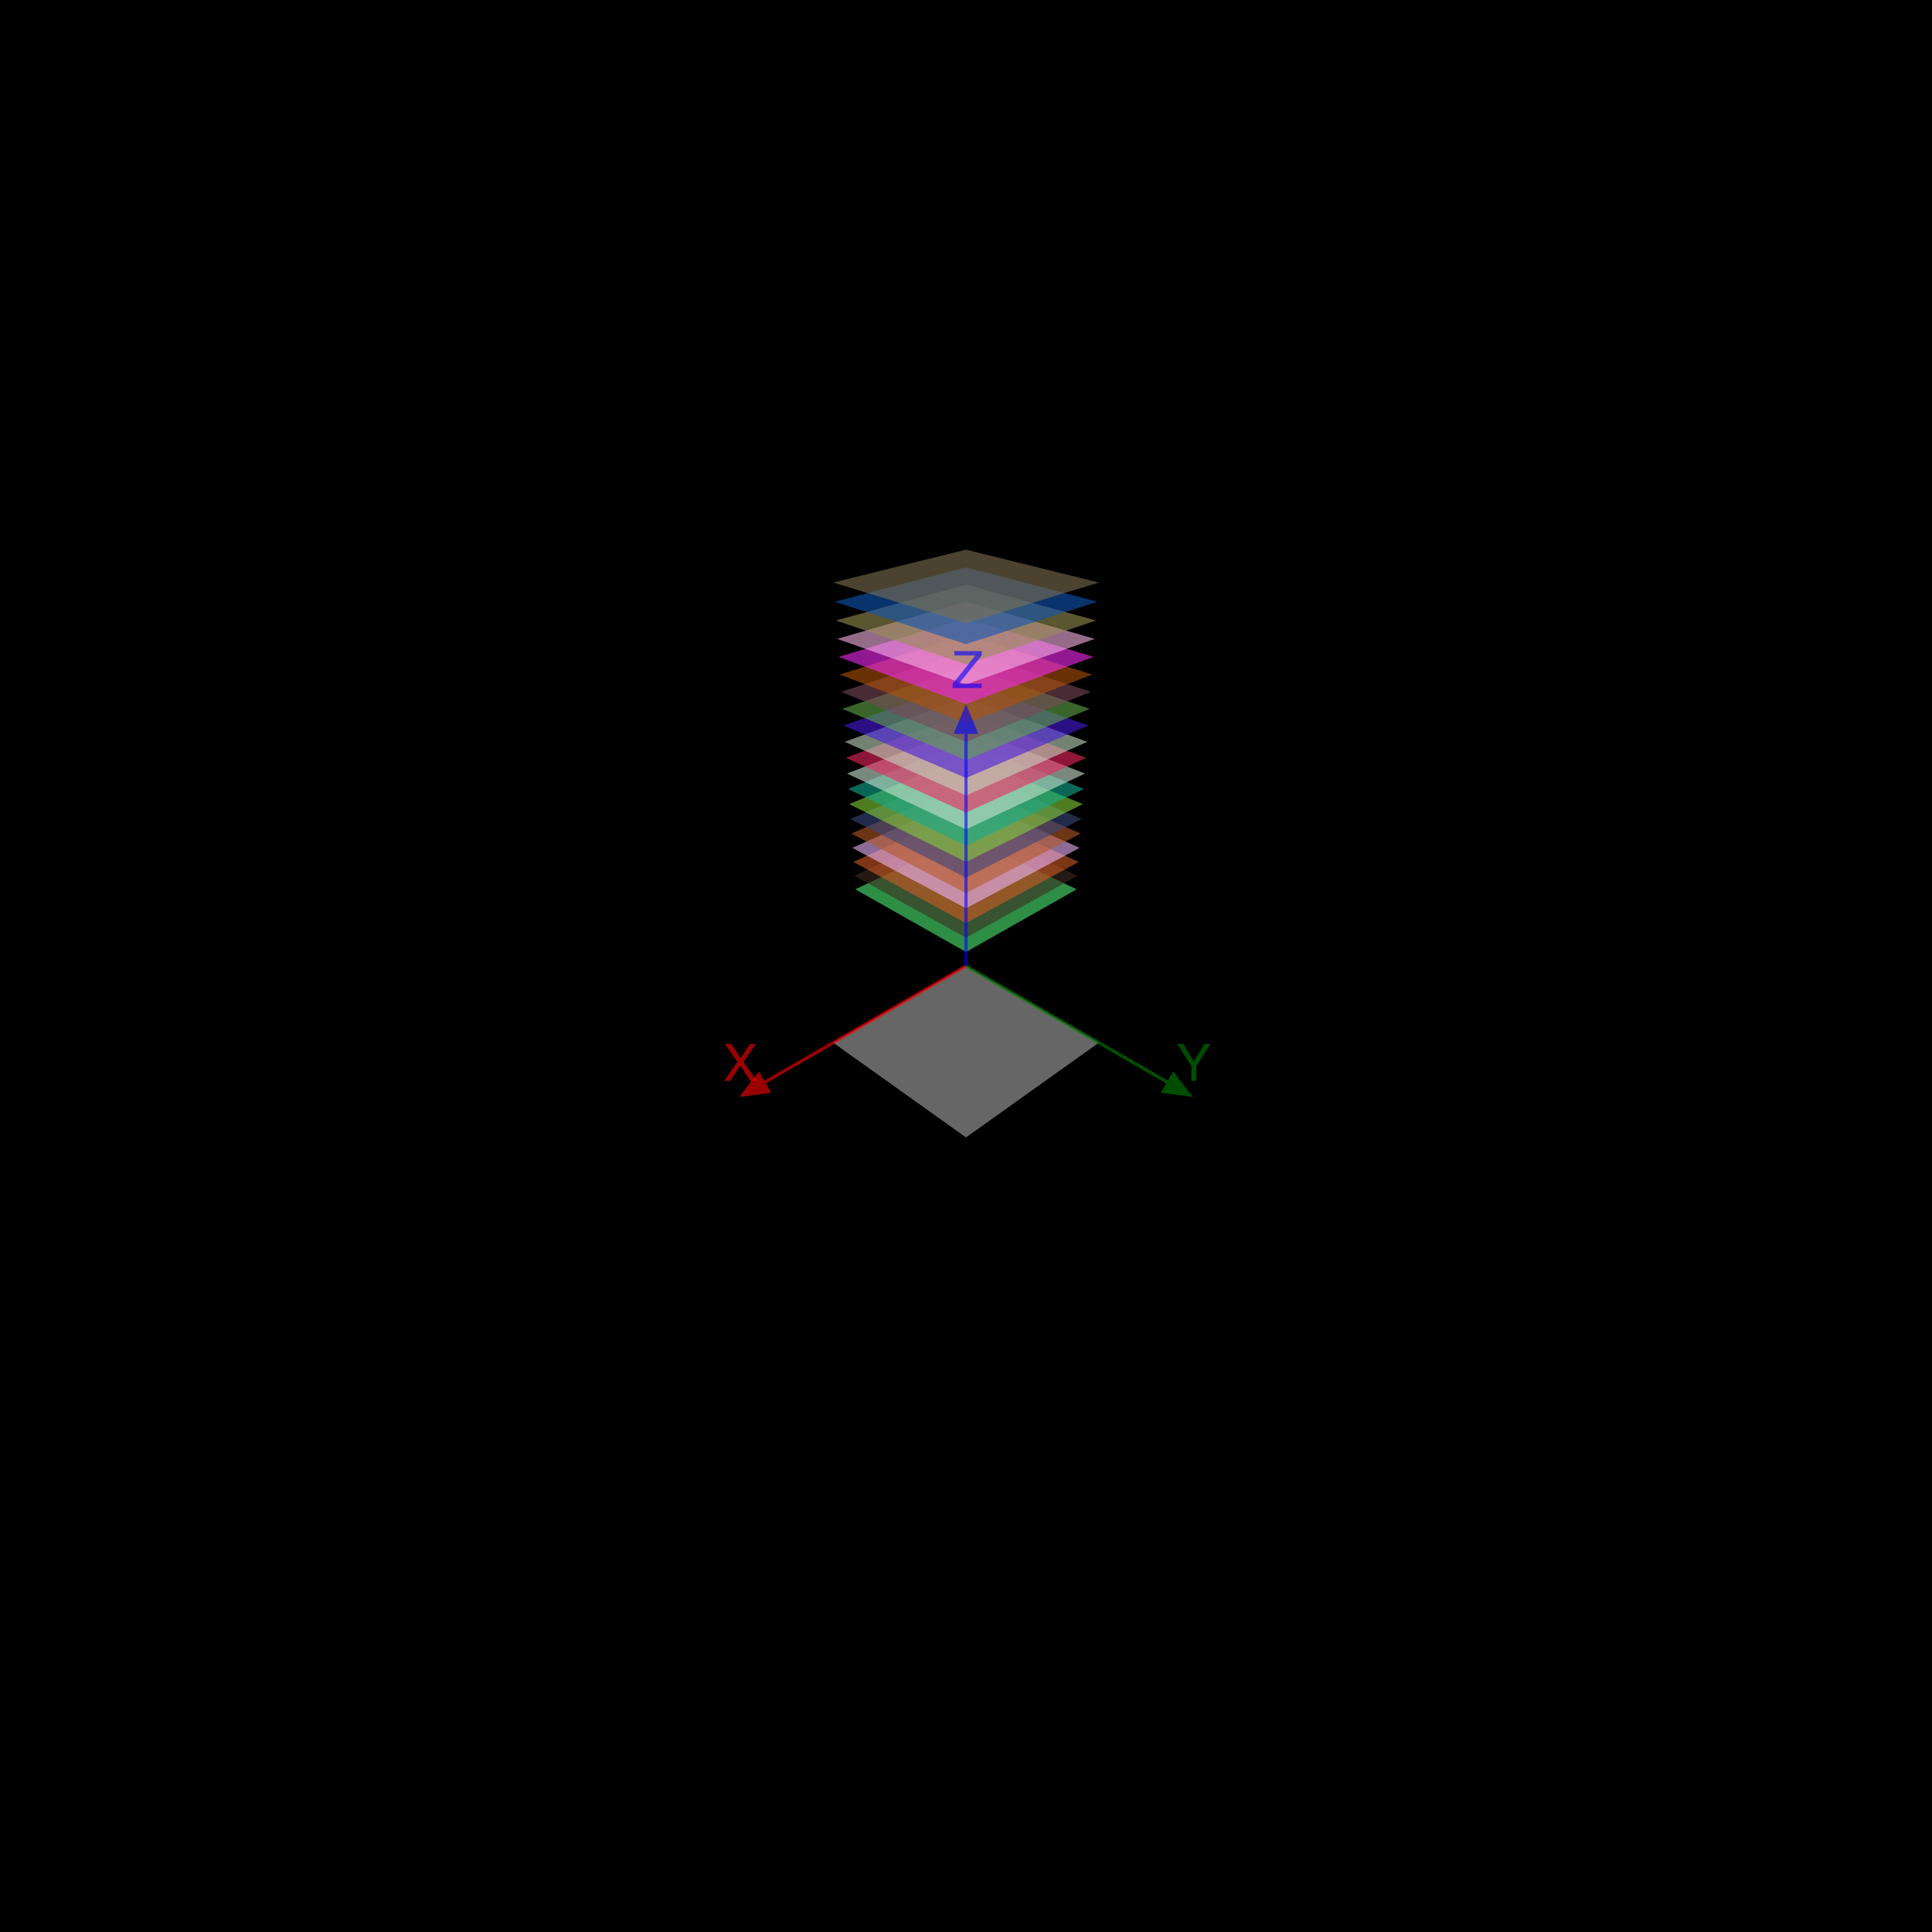
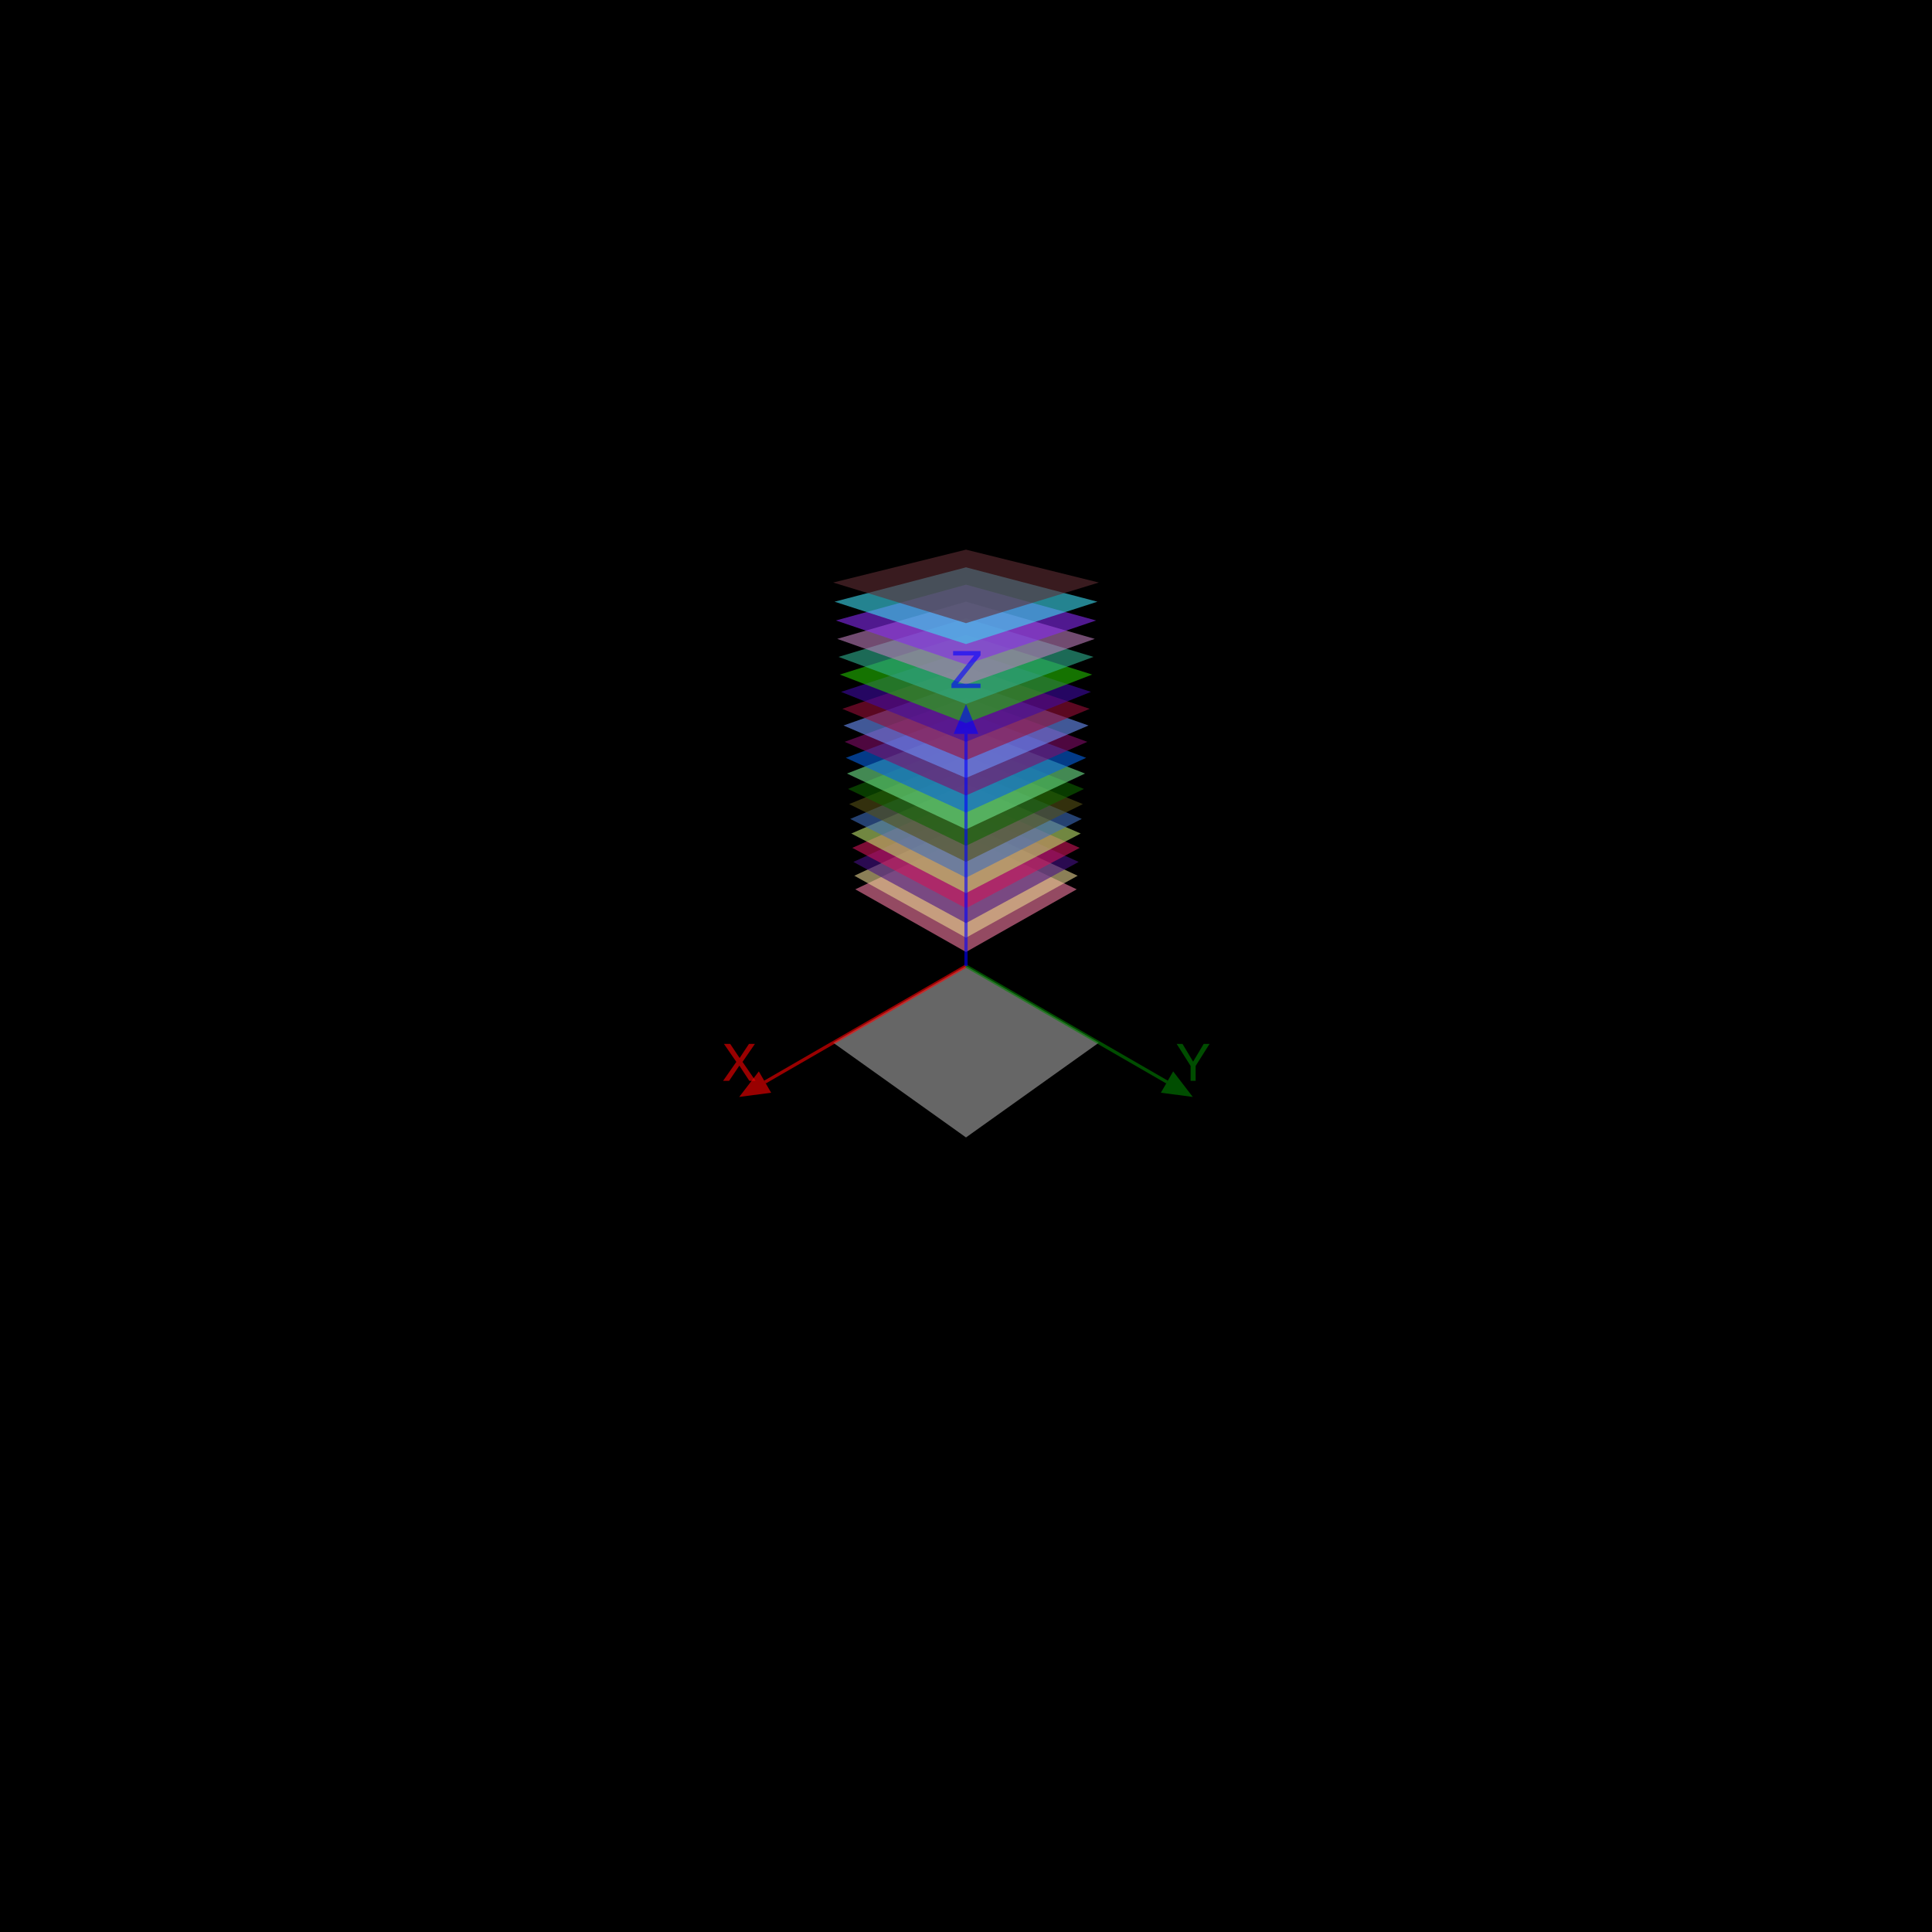
<svg xmlns="http://www.w3.org/2000/svg" xmlns:xlink="http://www.w3.org/1999/xlink" width="600pt" height="600pt" viewBox="0 0 600 600" version="1.1">
  <defs>
    <g>
      <symbol overflow="visible" id="glyph0-0">
        <path style="stroke:none;" d="M 0.516 0 L 0.516 -11.477 L 9.625 -11.477 L 9.625 0 Z M 8.188 -1.438 L 8.188 -10.039 L 1.953 -10.039 L 1.953 -1.438 Z M 8.188 -1.438 " />
      </symbol>
      <symbol overflow="visible" id="glyph0-1">
        <path style="stroke:none;" d="M 2.203 0 L 0.328 0 L 4.438 -5.883 L 0.586 -11.477 L 2.531 -11.477 L 5.461 -7.086 L 8.367 -11.477 L 10.219 -11.477 L 6.367 -5.883 L 10.406 0 L 8.477 0 L 5.383 -4.719 Z M 2.203 0 " />
      </symbol>
      <symbol overflow="visible" id="glyph0-2">
        <path style="stroke:none;" d="M 0.328 -11.477 L 2.141 -11.477 L 5.438 -5.961 L 8.734 -11.477 L 10.555 -11.477 L 6.219 -4.625 L 6.219 0 L 4.664 0 L 4.664 -4.625 Z M 0.328 -11.477 " />
      </symbol>
      <symbol overflow="visible" id="glyph0-3">
        <path style="stroke:none;" d="M 0.367 -1.289 L 7.406 -10.109 L 0.883 -10.109 L 0.883 -11.477 L 9.406 -11.477 L 9.406 -10.141 L 2.328 -1.367 L 9.406 -1.367 L 9.406 0 L 0.367 0 Z M 0.367 -1.289 " />
      </symbol>
    </g>
  </defs>
  <g id="surface119">
    <rect x="0" y="0" width="600" height="600" style="fill:rgb(0%,0%,0%);fill-opacity:1;stroke:none;" />
    <path style=" stroke:none;fill-rule:nonzero;fill:rgb(40%,40%,40%);fill-opacity:1;" d="M 300 300 L 258.746 323.816 L 300 353.242 L 341.254 323.816 Z M 300 300 " />
-     <path style=" stroke:none;fill-rule:nonzero;fill:rgb(30.651%,92.692%,45.822%);fill-opacity:0.6;" d="M 300 259.855 L 265.621 276.184 L 300 295.648 L 334.379 276.184 Z M 300 259.855 " />
-     <path style=" stroke:none;fill-rule:nonzero;fill:rgb(24.277%,17.223%,13.096%);fill-opacity:0.6;" d="M 300 255.848 L 265.316 271.965 L 300 291.211 L 334.684 271.965 Z M 300 255.848 " />
-     <path style=" stroke:none;fill-rule:nonzero;fill:rgb(82.11%,35.182%,13.91%);fill-opacity:0.6;" d="M 300 251.777 L 265.008 267.676 L 300 286.691 L 334.992 267.676 Z M 300 251.777 " />
-     <path style=" stroke:none;fill-rule:nonzero;fill:rgb(91.228%,70.281%,98.204%);fill-opacity:0.6;" d="M 300 247.641 L 264.691 263.309 L 300 282.078 L 335.309 263.309 Z M 300 247.641 " />
-     <path style=" stroke:none;fill-rule:nonzero;fill:rgb(70.705%,34.599%,14.554%);fill-opacity:0.6;" d="M 300 243.43 L 264.371 258.859 L 300 277.371 L 335.629 258.859 Z M 300 243.43 " />
-     <path style=" stroke:none;fill-rule:nonzero;fill:rgb(22.496%,27.381%,48.663%);fill-opacity:0.6;" d="M 300 239.152 L 264.043 254.328 L 300 272.574 L 335.957 254.328 Z M 300 239.152 " />
-     <path style=" stroke:none;fill-rule:nonzero;fill:rgb(52.152%,80.812%,21.045%);fill-opacity:0.6;" d="M 300 234.801 L 263.711 249.719 L 300 267.676 L 336.289 249.719 Z M 300 234.801 " />
-     <path style=" stroke:none;fill-rule:nonzero;fill:rgb(6.627%,67.488%,56.527%);fill-opacity:0.6;" d="M 300 230.379 L 263.371 245.016 L 300 262.676 L 336.629 245.016 Z M 300 230.379 " />
-     <path style=" stroke:none;fill-rule:nonzero;fill:rgb(79.009%,88.538%,81.141%);fill-opacity:0.6;" d="M 300 225.875 L 263.027 240.23 L 300 257.574 L 336.973 240.23 Z M 300 225.875 " />
-     <path style=" stroke:none;fill-rule:nonzero;fill:rgb(92.833%,15.117%,37.549%);fill-opacity:0.6;" d="M 300 221.297 L 262.676 235.352 L 300 252.363 L 337.324 235.352 Z M 300 221.297 " />
-     <path style=" stroke:none;fill-rule:nonzero;fill:rgb(76.201%,84.606%,74.393%);fill-opacity:0.6;" d="M 300 216.637 L 262.316 230.379 L 300 247.043 L 337.684 230.379 Z M 300 216.637 " />
-     <path style=" stroke:none;fill-rule:nonzero;fill:rgb(27.536%,10.705%,86.174%);fill-opacity:0.6;" d="M 300 211.895 L 261.949 225.309 L 300 241.605 L 338.051 225.309 Z M 300 211.895 " />
-     <path style=" stroke:none;fill-rule:nonzero;fill:rgb(38.026%,65.352%,28.776%);fill-opacity:0.6;" d="M 300 207.066 L 261.578 220.137 L 300 236.055 L 338.422 220.137 Z M 300 207.066 " />
-     <path style=" stroke:none;fill-rule:nonzero;fill:rgb(47.507%,28.424%,34.918%);fill-opacity:0.6;" d="M 300 202.152 L 261.195 214.867 L 300 230.379 L 338.805 214.867 Z M 300 202.152 " />
-     <path style=" stroke:none;fill-rule:nonzero;fill:rgb(68.507%,32.406%,2.149%);fill-opacity:0.6;" d="M 300 197.148 L 260.809 209.492 L 300 224.574 L 339.191 209.492 Z M 300 197.148 " />
-     <path style=" stroke:none;fill-rule:nonzero;fill:rgb(95.15%,15.7%,94.604%);fill-opacity:0.6;" d="M 300 192.051 L 260.414 204.004 L 300 218.645 L 339.586 204.004 Z M 300 192.051 " />
-     <path style=" stroke:none;fill-rule:nonzero;fill:rgb(97.323%,69.818%,90.003%);fill-opacity:0.6;" d="M 300 186.863 L 260.008 198.406 L 300 212.574 L 339.992 198.406 Z M 300 186.863 " />
-     <path style=" stroke:none;fill-rule:nonzero;fill:rgb(59.459%,55.599%,31.828%);fill-opacity:0.6;" d="M 300 181.574 L 259.598 192.695 L 300 206.371 L 340.402 192.695 Z M 300 181.574 " />
-     <path style=" stroke:none;fill-rule:nonzero;fill:rgb(6.146%,33.379%,70.429%);fill-opacity:0.6;" d="M 300 176.191 L 259.176 186.863 L 300 200.02 L 340.824 186.863 Z M 300 176.191 " />
-     <path style=" stroke:none;fill-rule:nonzero;fill:rgb(49.041%,43.88%,30.881%);fill-opacity:0.6;" d="M 300 170.699 L 258.746 180.91 L 300 193.52 L 341.254 180.91 Z M 300 170.699 " />
+     <path style=" stroke:none;fill-rule:nonzero;fill:rgb(96.933%,48.736%,64.204%);fill-opacity:0.6;" d="M 300 259.855 L 265.621 276.184 L 300 295.648 L 334.379 276.184 Z M 300 259.855 " />
+     <path style=" stroke:none;fill-rule:nonzero;fill:rgb(90.779%,82.552%,56.885%);fill-opacity:0.6;" d="M 300 255.848 L 265.316 271.965 L 300 291.211 L 334.684 271.965 Z M 300 255.848 " />
+     <path style=" stroke:none;fill-rule:nonzero;fill:rgb(27.438%,6.923%,52.474%);fill-opacity:0.6;" d="M 300 251.777 L 265.008 267.676 L 300 286.691 L 334.992 267.676 Z M 300 251.777 " />
+     <path style=" stroke:none;fill-rule:nonzero;fill:rgb(80.835%,7.854%,34.601%);fill-opacity:0.6;" d="M 300 247.641 L 264.691 263.309 L 300 282.078 L 335.309 263.309 Z M 300 247.641 " />
+     <path style=" stroke:none;fill-rule:nonzero;fill:rgb(74.184%,88.118%,42.893%);fill-opacity:0.6;" d="M 300 243.43 L 264.371 258.859 L 300 277.371 L 335.629 258.859 Z M 300 243.43 " />
+     <path style=" stroke:none;fill-rule:nonzero;fill:rgb(24.282%,42.432%,73.837%);fill-opacity:0.6;" d="M 300 239.152 L 264.043 254.328 L 300 272.574 L 335.957 254.328 Z M 300 239.152 " />
+     <path style=" stroke:none;fill-rule:nonzero;fill:rgb(33.42%,31.548%,8.695%);fill-opacity:0.6;" d="M 300 234.801 L 263.711 249.719 L 300 267.676 L 336.289 249.719 Z M 300 234.801 " />
+     <path style=" stroke:none;fill-rule:nonzero;fill:rgb(5.646%,38.559%,0.119%);fill-opacity:0.6;" d="M 300 230.379 L 263.371 245.016 L 300 262.676 L 336.629 245.016 Z M 300 230.379 " />
+     <path style=" stroke:none;fill-rule:nonzero;fill:rgb(43.884%,89.946%,54.153%);fill-opacity:0.6;" d="M 300 225.875 L 263.027 240.23 L 300 257.574 L 336.973 240.23 Z M 300 225.875 " />
+     <path style=" stroke:none;fill-rule:nonzero;fill:rgb(2.065%,38.491%,88.533%);fill-opacity:0.6;" d="M 300 221.297 L 262.676 235.352 L 300 252.363 L 337.324 235.352 Z M 300 221.297 " />
+     <path style=" stroke:none;fill-rule:nonzero;fill:rgb(51.259%,4.513%,41.627%);fill-opacity:0.6;" d="M 300 216.637 L 262.316 230.379 L 300 247.043 L 337.684 230.379 Z M 300 216.637 " />
+     <path style=" stroke:none;fill-rule:nonzero;fill:rgb(42.513%,57.556%,98.82%);fill-opacity:0.6;" d="M 300 211.895 L 261.949 225.309 L 300 241.605 L 338.051 225.309 Z M 300 211.895 " />
+     <path style=" stroke:none;fill-rule:nonzero;fill:rgb(59.532%,5.667%,21.562%);fill-opacity:0.6;" d="M 300 207.066 L 261.578 220.137 L 300 236.055 L 338.422 220.137 Z M 300 207.066 " />
+     <path style=" stroke:none;fill-rule:nonzero;fill:rgb(24.269%,3.938%,64.449%);fill-opacity:0.6;" d="M 300 202.152 L 261.195 214.867 L 300 230.379 L 338.805 214.867 Z M 300 202.152 " />
+     <path style=" stroke:none;fill-rule:nonzero;fill:rgb(13.541%,75.058%,0.593%);fill-opacity:0.6;" d="M 300 197.148 L 260.809 209.492 L 300 224.574 L 339.191 209.492 Z M 300 197.148 " />
+     <path style=" stroke:none;fill-rule:nonzero;fill:rgb(18.753%,69.341%,56.367%);fill-opacity:0.6;" d="M 300 192.051 L 260.414 204.004 L 300 218.645 L 339.586 204.004 Z M 300 192.051 " />
+     <path style=" stroke:none;fill-rule:nonzero;fill:rgb(74.16%,49.22%,73.401%);fill-opacity:0.6;" d="M 300 186.863 L 260.008 198.406 L 300 212.574 L 339.992 198.406 Z M 300 186.863 " />
+     <path style=" stroke:none;fill-rule:nonzero;fill:rgb(52.213%,16.713%,93.544%);fill-opacity:0.6;" d="M 300 181.574 L 259.598 192.695 L 300 206.371 L 340.402 192.695 Z M 300 181.574 " />
+     <path style=" stroke:none;fill-rule:nonzero;fill:rgb(23.59%,85.461%,94.111%);fill-opacity:0.6;" d="M 300 176.191 L 259.176 186.863 L 300 200.02 L 340.824 186.863 Z M 300 176.191 " />
+     <path style=" stroke:none;fill-rule:nonzero;fill:rgb(37.776%,18.108%,20.823%);fill-opacity:0.6;" d="M 300 170.699 L 258.746 180.91 L 300 193.52 L 341.254 180.91 Z M 300 170.699 " />
    <path style="fill:none;stroke-width:1;stroke-linecap:butt;stroke-linejoin:miter;stroke:rgb(100%,0%,0%);stroke-opacity:0.6;stroke-miterlimit:10;" d="M 300 300 L 237.57 336.043 " />
    <path style=" stroke:none;fill-rule:nonzero;fill:rgb(100%,0%,0%);fill-opacity:0.6;" d="M 239.484 339.355 L 229.57 340.664 L 235.66 332.73 " />
    <g style="fill:rgb(100%,0%,0%);fill-opacity:0.6;">
-       <use xlink:href="#glyph0-1" x="224.532" y="335.662" />
+       <use xlink:href="#glyph0-1" x="224.235" y="335.662" />
    </g>
    <path style="fill:none;stroke-width:1;stroke-linecap:butt;stroke-linejoin:miter;stroke:rgb(0%,50.196%,0%);stroke-opacity:0.6;stroke-miterlimit:10;" d="M 300 300 L 362.43 336.043 " />
    <path style=" stroke:none;fill-rule:nonzero;fill:rgb(0%,50.196%,0%);fill-opacity:0.6;" d="M 364.34 332.73 L 370.43 340.664 L 360.516 339.355 " />
    <g style="fill:rgb(0%,50.196%,0%);fill-opacity:0.6;">
-       <use xlink:href="#glyph0-2" x="365.316" y="335.662" />
+       <use xlink:href="#glyph0-2" x="365.093" y="335.662" />
    </g>
    <path style="fill:none;stroke-width:1;stroke-linecap:butt;stroke-linejoin:miter;stroke:rgb(0%,0%,100%);stroke-opacity:0.6;stroke-miterlimit:10;" d="M 300 300 L 300 227.914 " />
    <path style=" stroke:none;fill-rule:nonzero;fill:rgb(0%,0%,100%);fill-opacity:0.6;" d="M 296.172 227.914 L 300 218.676 L 303.828 227.914 " />
    <g style="fill:rgb(0%,0%,100%);fill-opacity:0.6;">
-       <use xlink:href="#glyph0-3" x="295.48" y="213.676" />
+       <use xlink:href="#glyph0-3" x="295.113" y="213.676" />
    </g>
  </g>
</svg>
